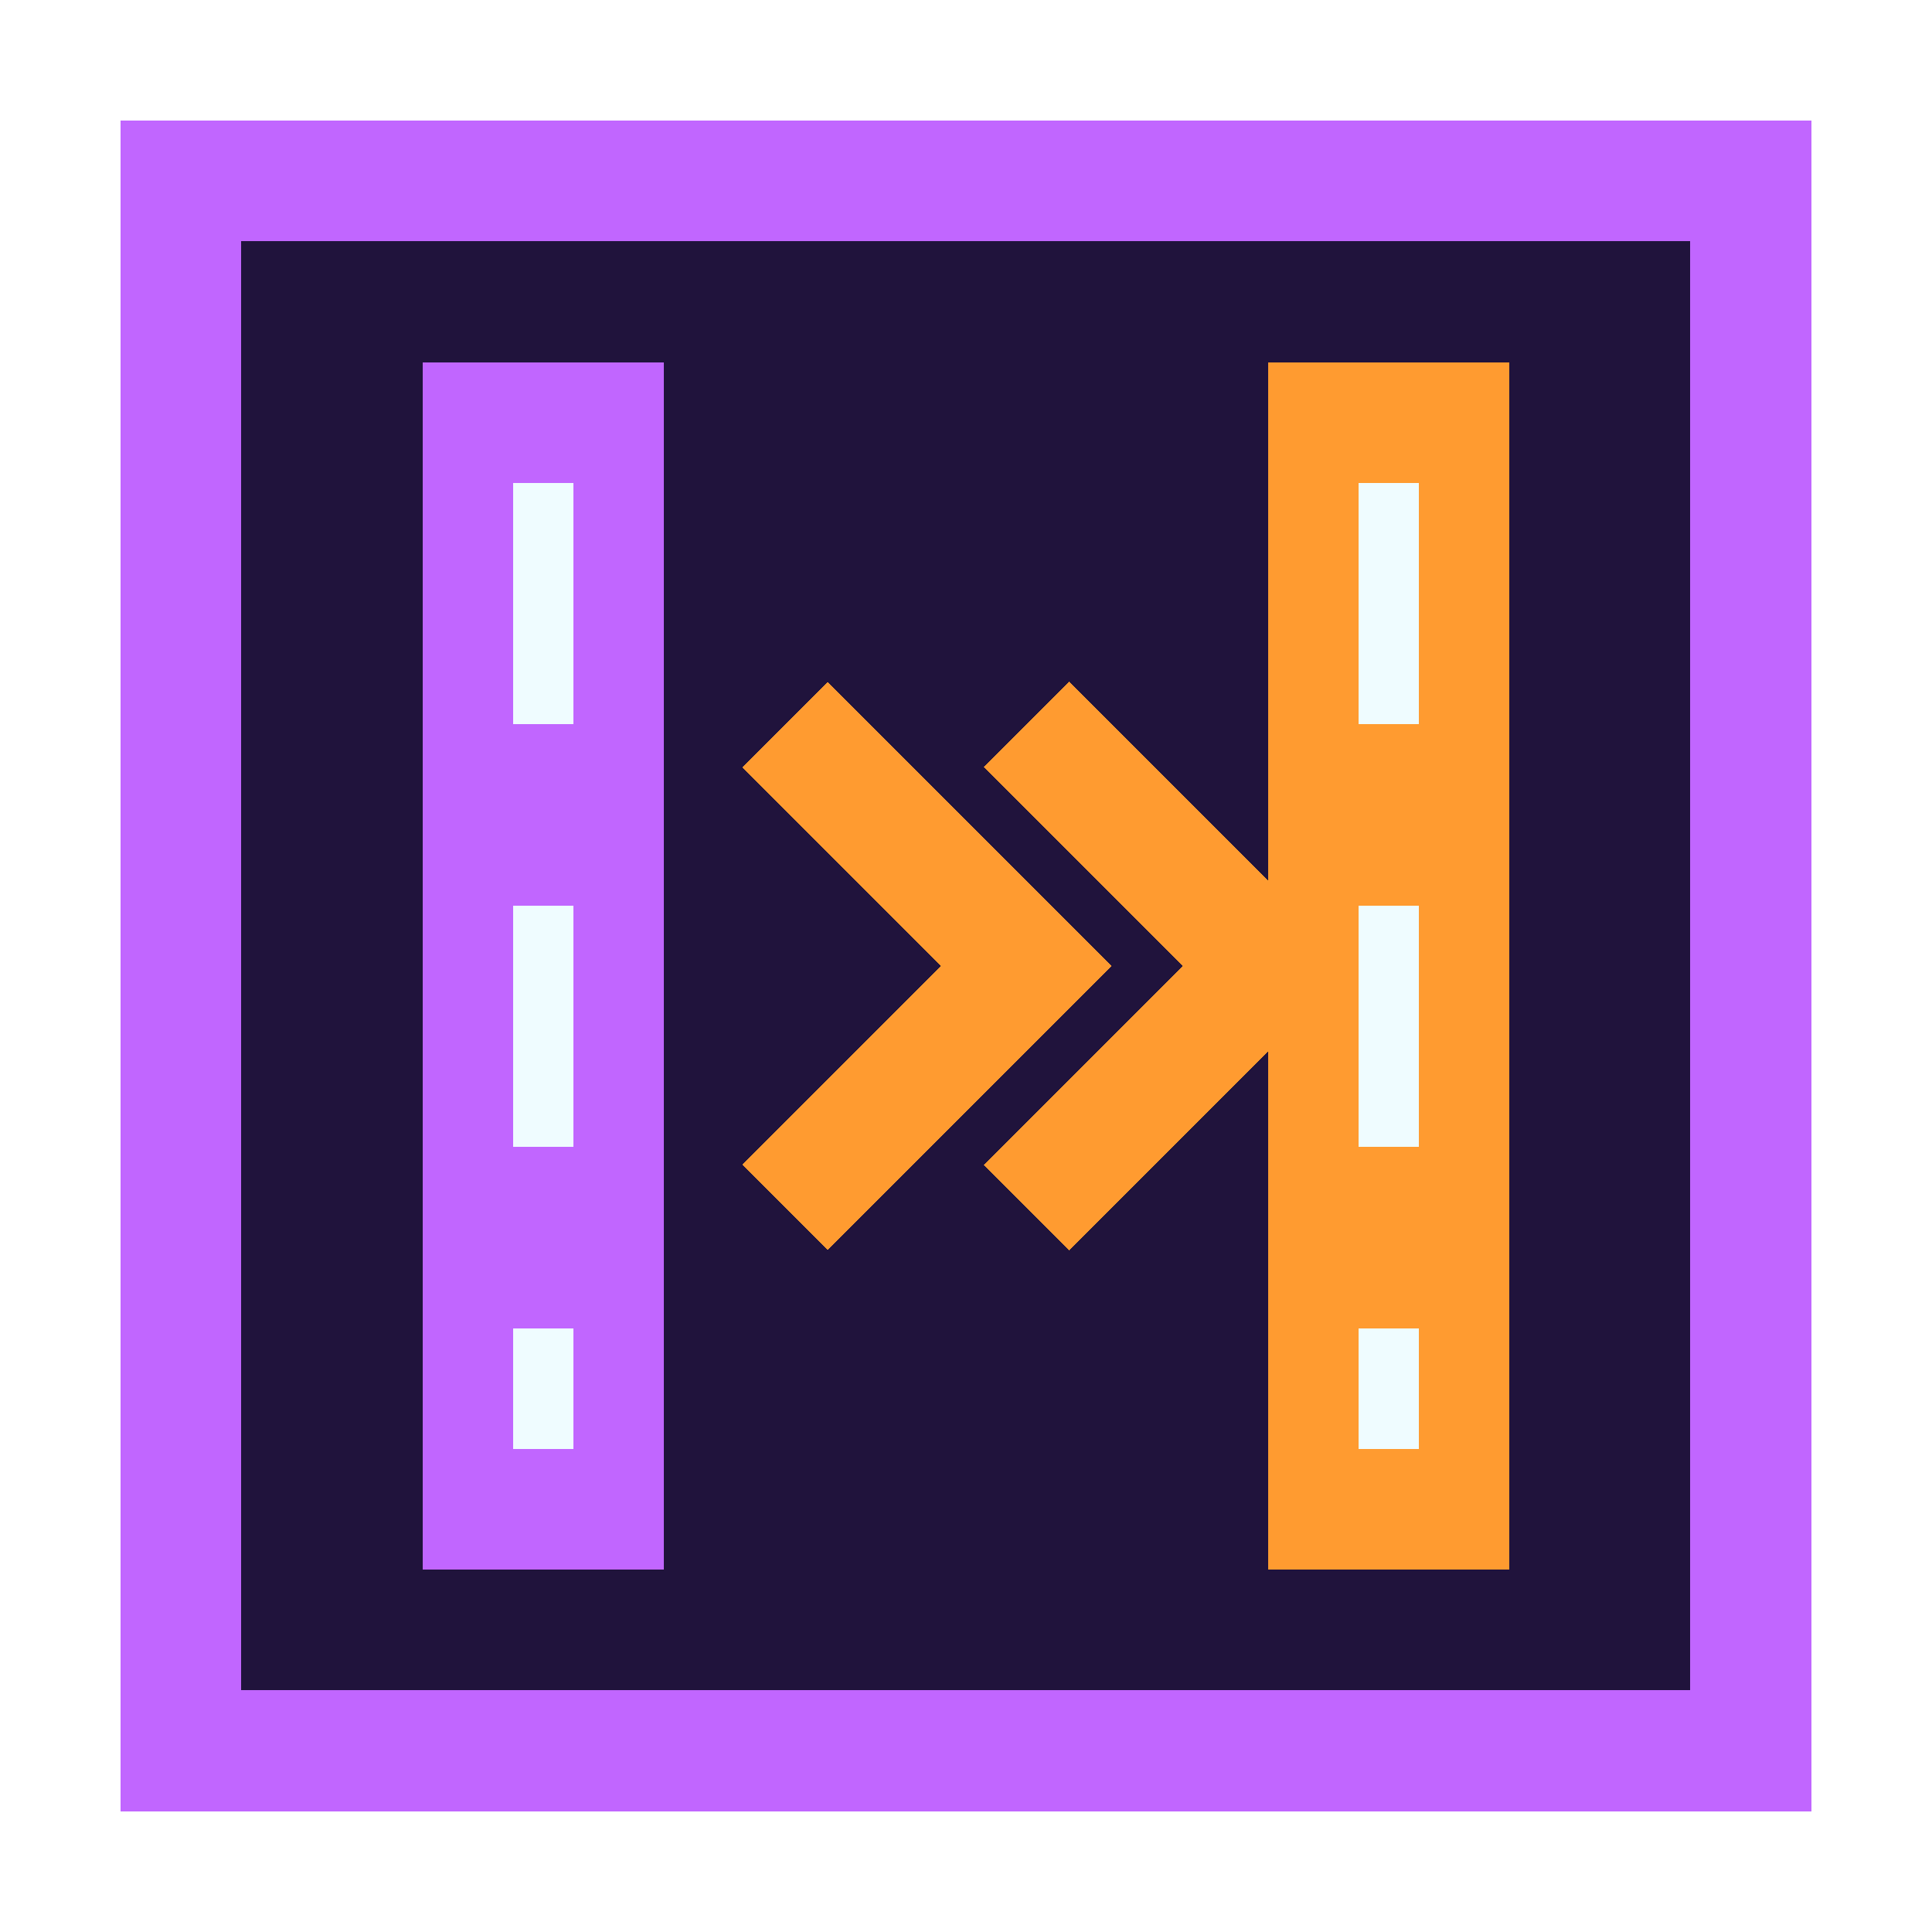
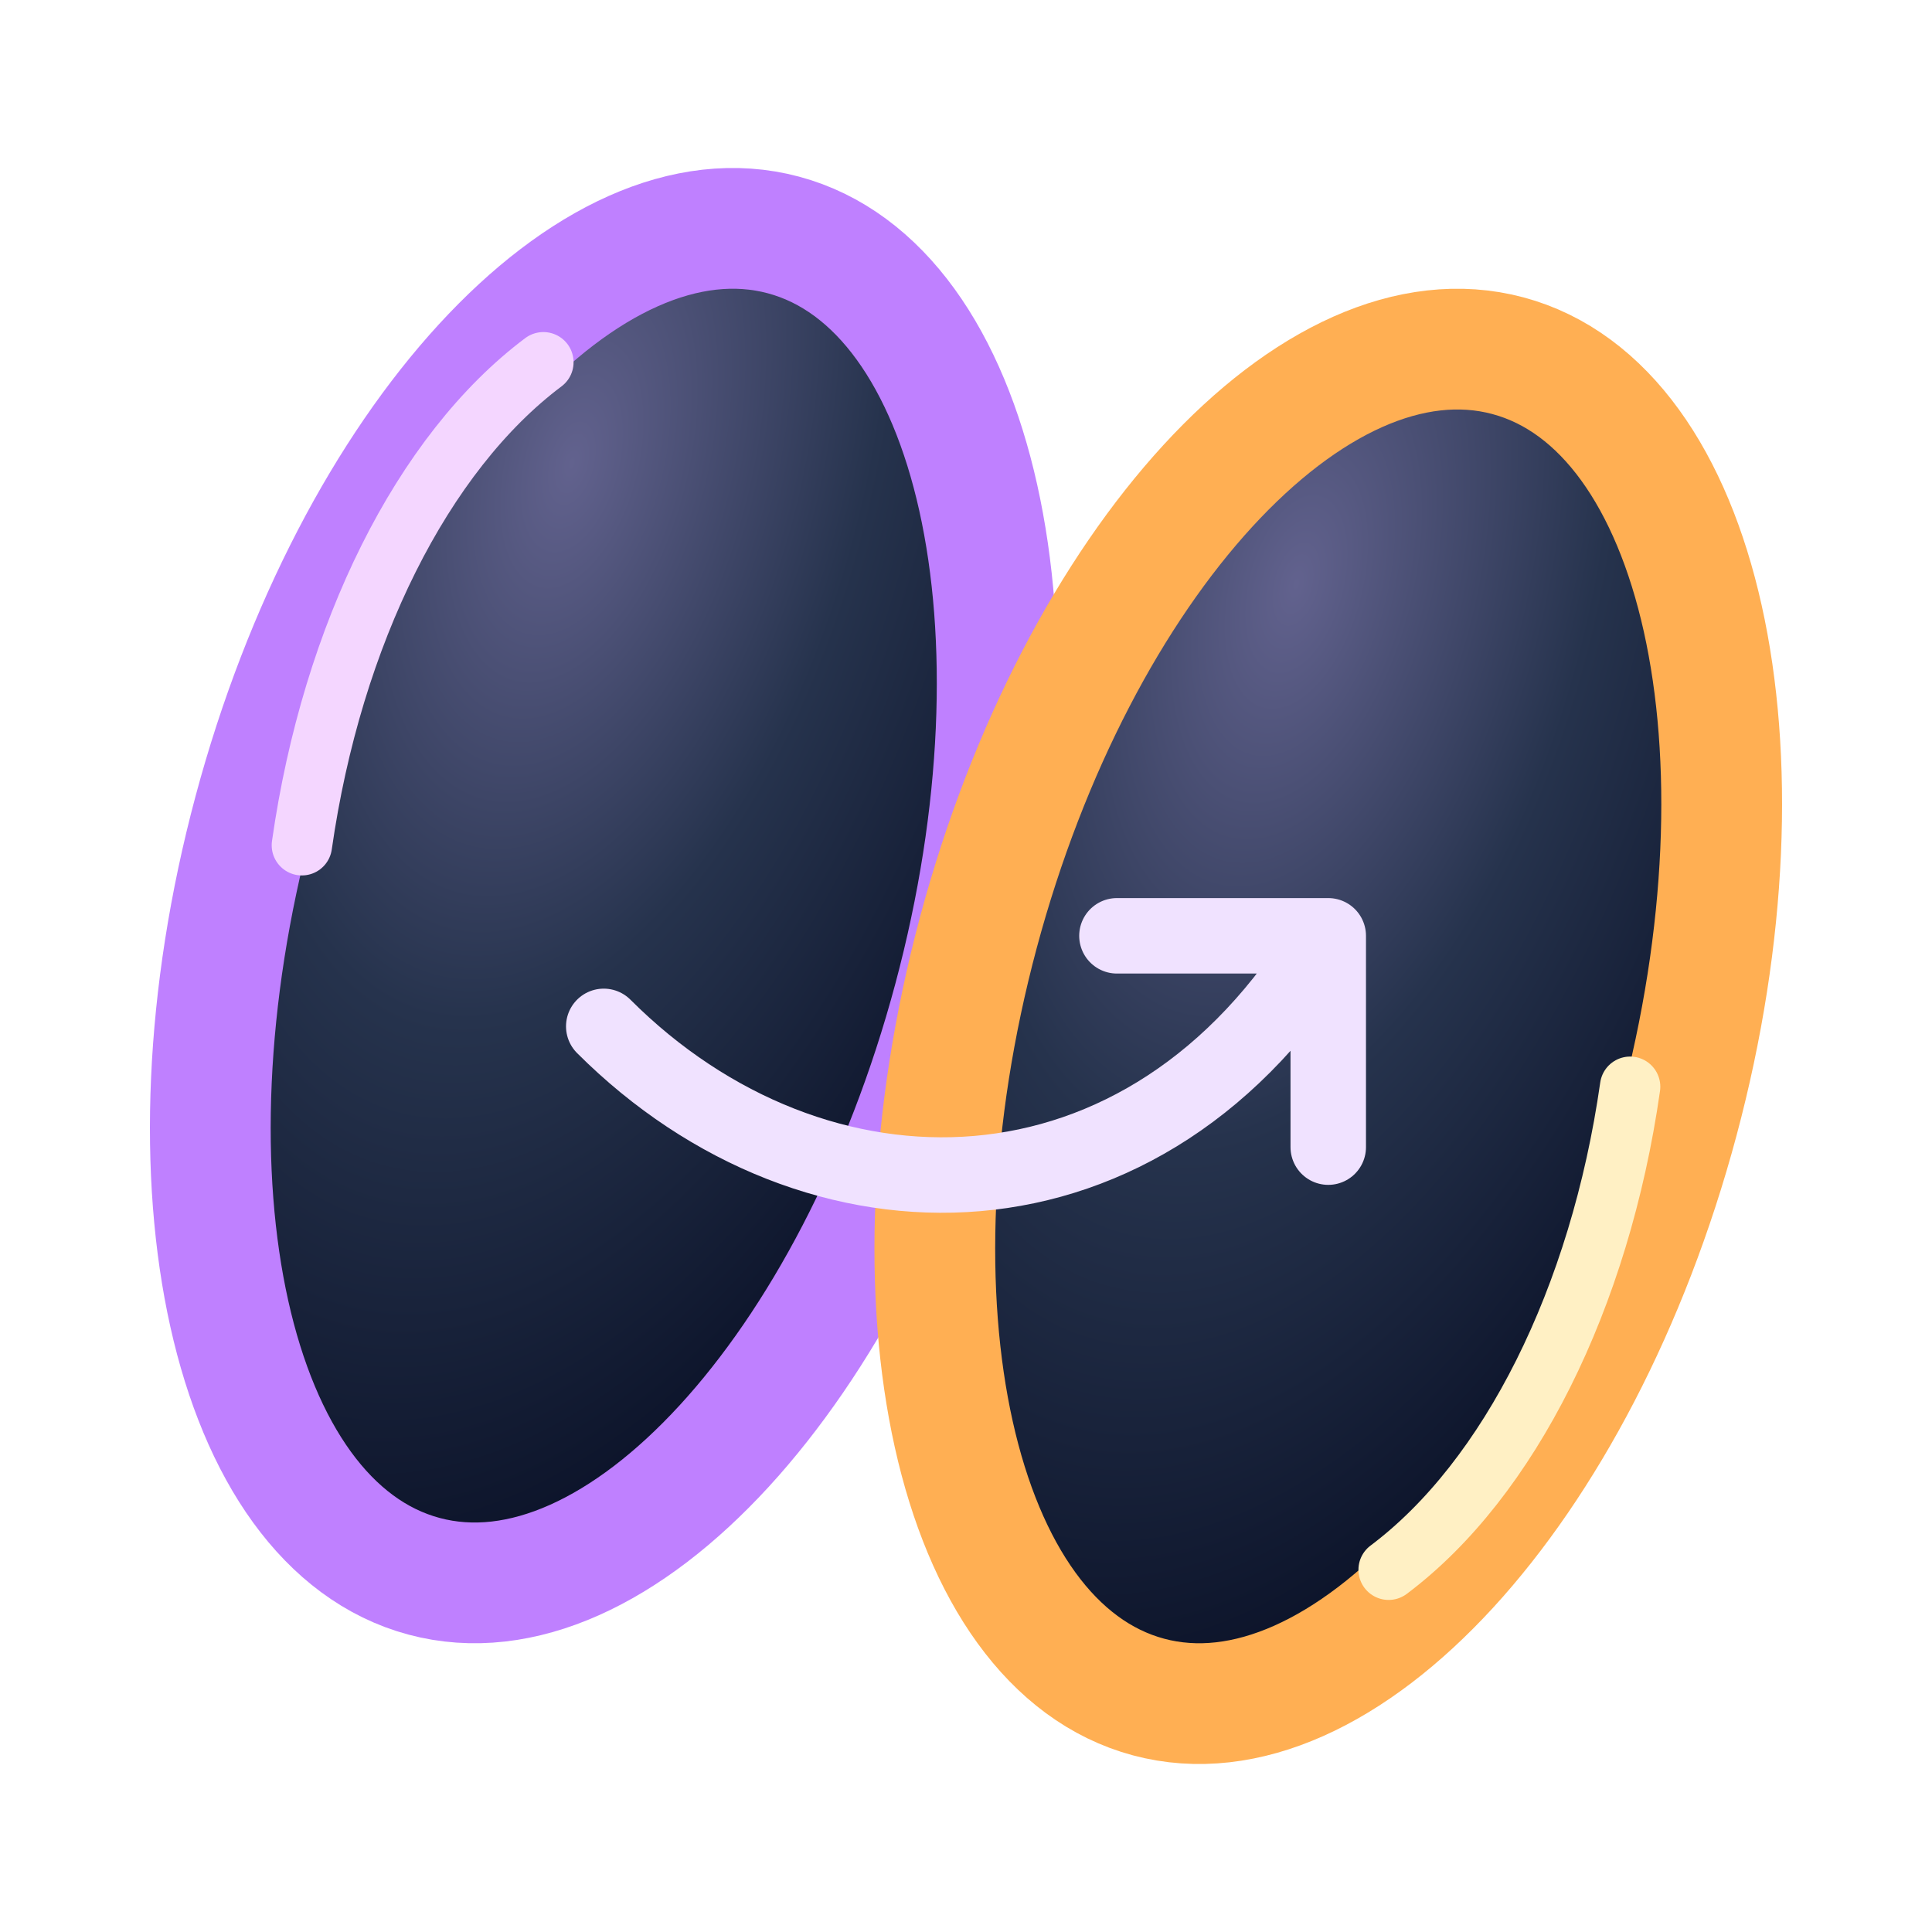
- <svg xmlns="http://www.w3.org/2000/svg" width="32" height="32" viewBox="0 0 32 32" shape-rendering="crispEdges">
-   <rect x="3" y="3" width="26" height="26" fill="#20133c" stroke="#c166ff" stroke-width="2" />
-   <path d="M9 6V26M23 6V26" stroke="#c166ff" stroke-width="4" />
-   <path d="M23 6V26" stroke="#ff9b30" stroke-width="4" />
-   <path d="M9 8V12M9 15V19M9 22V24M23 8V12M23 15V19M23 22V24" stroke="#effcff" stroke-width="1" />
-   <path d="M13 12L17 16L13 20M17 12L21 16L17 20" fill="none" stroke="#ff9b30" stroke-width="2" />
+ <svg xmlns="http://www.w3.org/2000/svg" width="128" height="128" viewBox="0 0 32 32" fill="none" stroke-linecap="round" stroke-linejoin="round">
+   <defs>
+     <radialGradient id="body" cx=".3" cy=".2" r=".85">
+       <stop stop-color="#62628e" />
+       <stop offset=".48" stop-color="#26334d" />
+       <stop offset="1" stop-color="#0a1127" />
+     </radialGradient>
+   </defs>
+   <g transform="scale(.5)">
+     <ellipse cx="20" cy="30" rx="12" ry="23" transform="rotate(15 20 30)" fill="url(#body)" stroke="#bf80ff" stroke-width="4" />
+     <path d="M18 12c-4 3-7 9-8 16" fill="none" stroke="#f4d6ff" stroke-width="2" />
+     <ellipse cx="44" cy="34" rx="12" ry="23" transform="rotate(15 44 34)" fill="url(#body)" stroke="#ffaf53" stroke-width="4" />
+     <path d="M46 52c4-3 7-9 8-16" fill="none" stroke="#fff0c4" stroke-width="2" />
+     <path d="M20 34c7 7 18 7 24-3m-7 0h7v7" fill="none" stroke="#f0e2ff" stroke-width="2.5" />
+   </g>
</svg>
